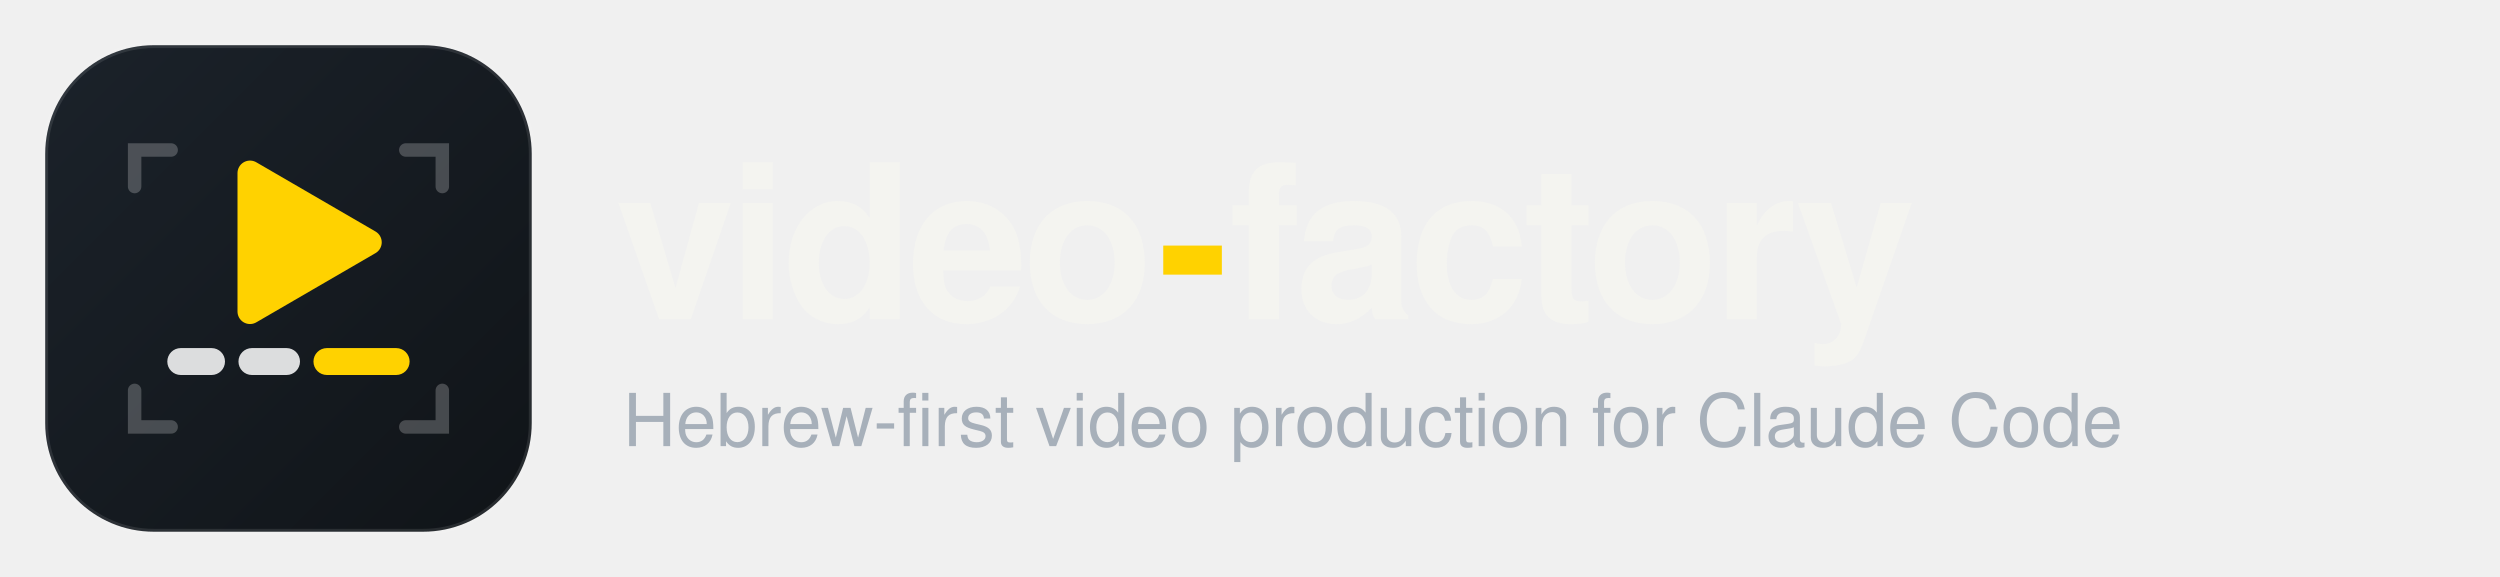
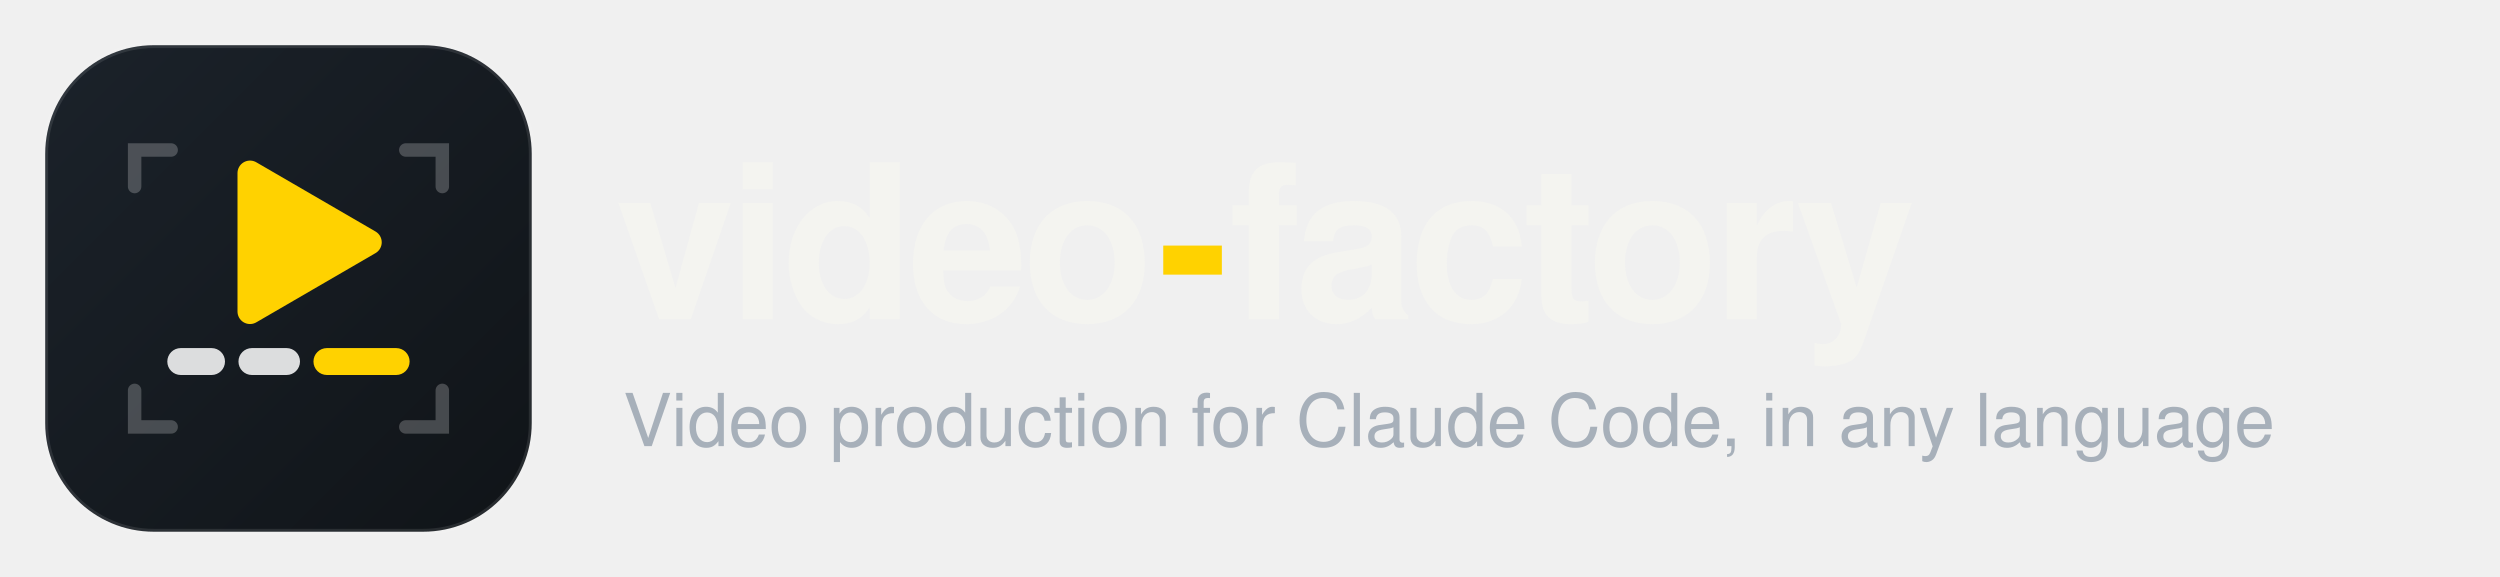
<svg xmlns="http://www.w3.org/2000/svg" viewBox="0 0 1300 300" width="1300" height="300" role="img" aria-label="video-factory">
  <defs>
    <linearGradient id="bg" x1="0" y1="0" x2="1" y2="1">
      <stop offset="0" stop-color="#1B222A" />
      <stop offset="1" stop-color="#101418" />
    </linearGradient>
  </defs>
  <g transform="translate(22 22) scale(0.5)">
    <rect x="3" y="3" width="506" height="506" rx="113" fill="url(#bg)" stroke="#FFFFFF" stroke-opacity="0.10" stroke-width="6" />
    <g fill="none" stroke="#FFFFFF" stroke-opacity="0.22" stroke-width="14" stroke-linecap="round">
      <path d="M96 150 V112 H134" />
      <path d="M378 112 H416 V150" />
      <path d="M416 362 V400 H378" />
      <path d="M134 400 H96 V362" />
    </g>
    <path d="M216 136 L216 280 L340 208 Z" fill="#FFD200" stroke="#FFD200" stroke-width="26" stroke-linejoin="round" />
    <rect x="282" y="318" width="100" height="28" rx="14" fill="#FFD200" />
    <rect x="204" y="318" width="64" height="28" rx="14" fill="#FFFFFF" fill-opacity="0.85" />
    <rect x="130" y="318" width="60" height="28" rx="14" fill="#FFFFFF" fill-opacity="0.85" />
  </g>
  <text x="320" y="166" font-family="-apple-system, 'Segoe UI', Helvetica, Arial, sans-serif" font-size="112" font-weight="800" letter-spacing="-3" fill="#F4F4F0">video<tspan fill="#FFD200" dx="2">-</tspan>factory</text>
-   <text x="324" y="232" font-family="-apple-system, 'Segoe UI', Helvetica, Arial, sans-serif" font-size="38" font-weight="500" fill="#A7B0BA">Hebrew-first video production for Claude Code</text>
+   <text x="324" y="232" font-family="-apple-system, 'Segoe UI', Helvetica, Arial, sans-serif" font-size="38" font-weight="500" fill="#A7B0BA">Video production for Claude Code, in any language</text>
</svg>
